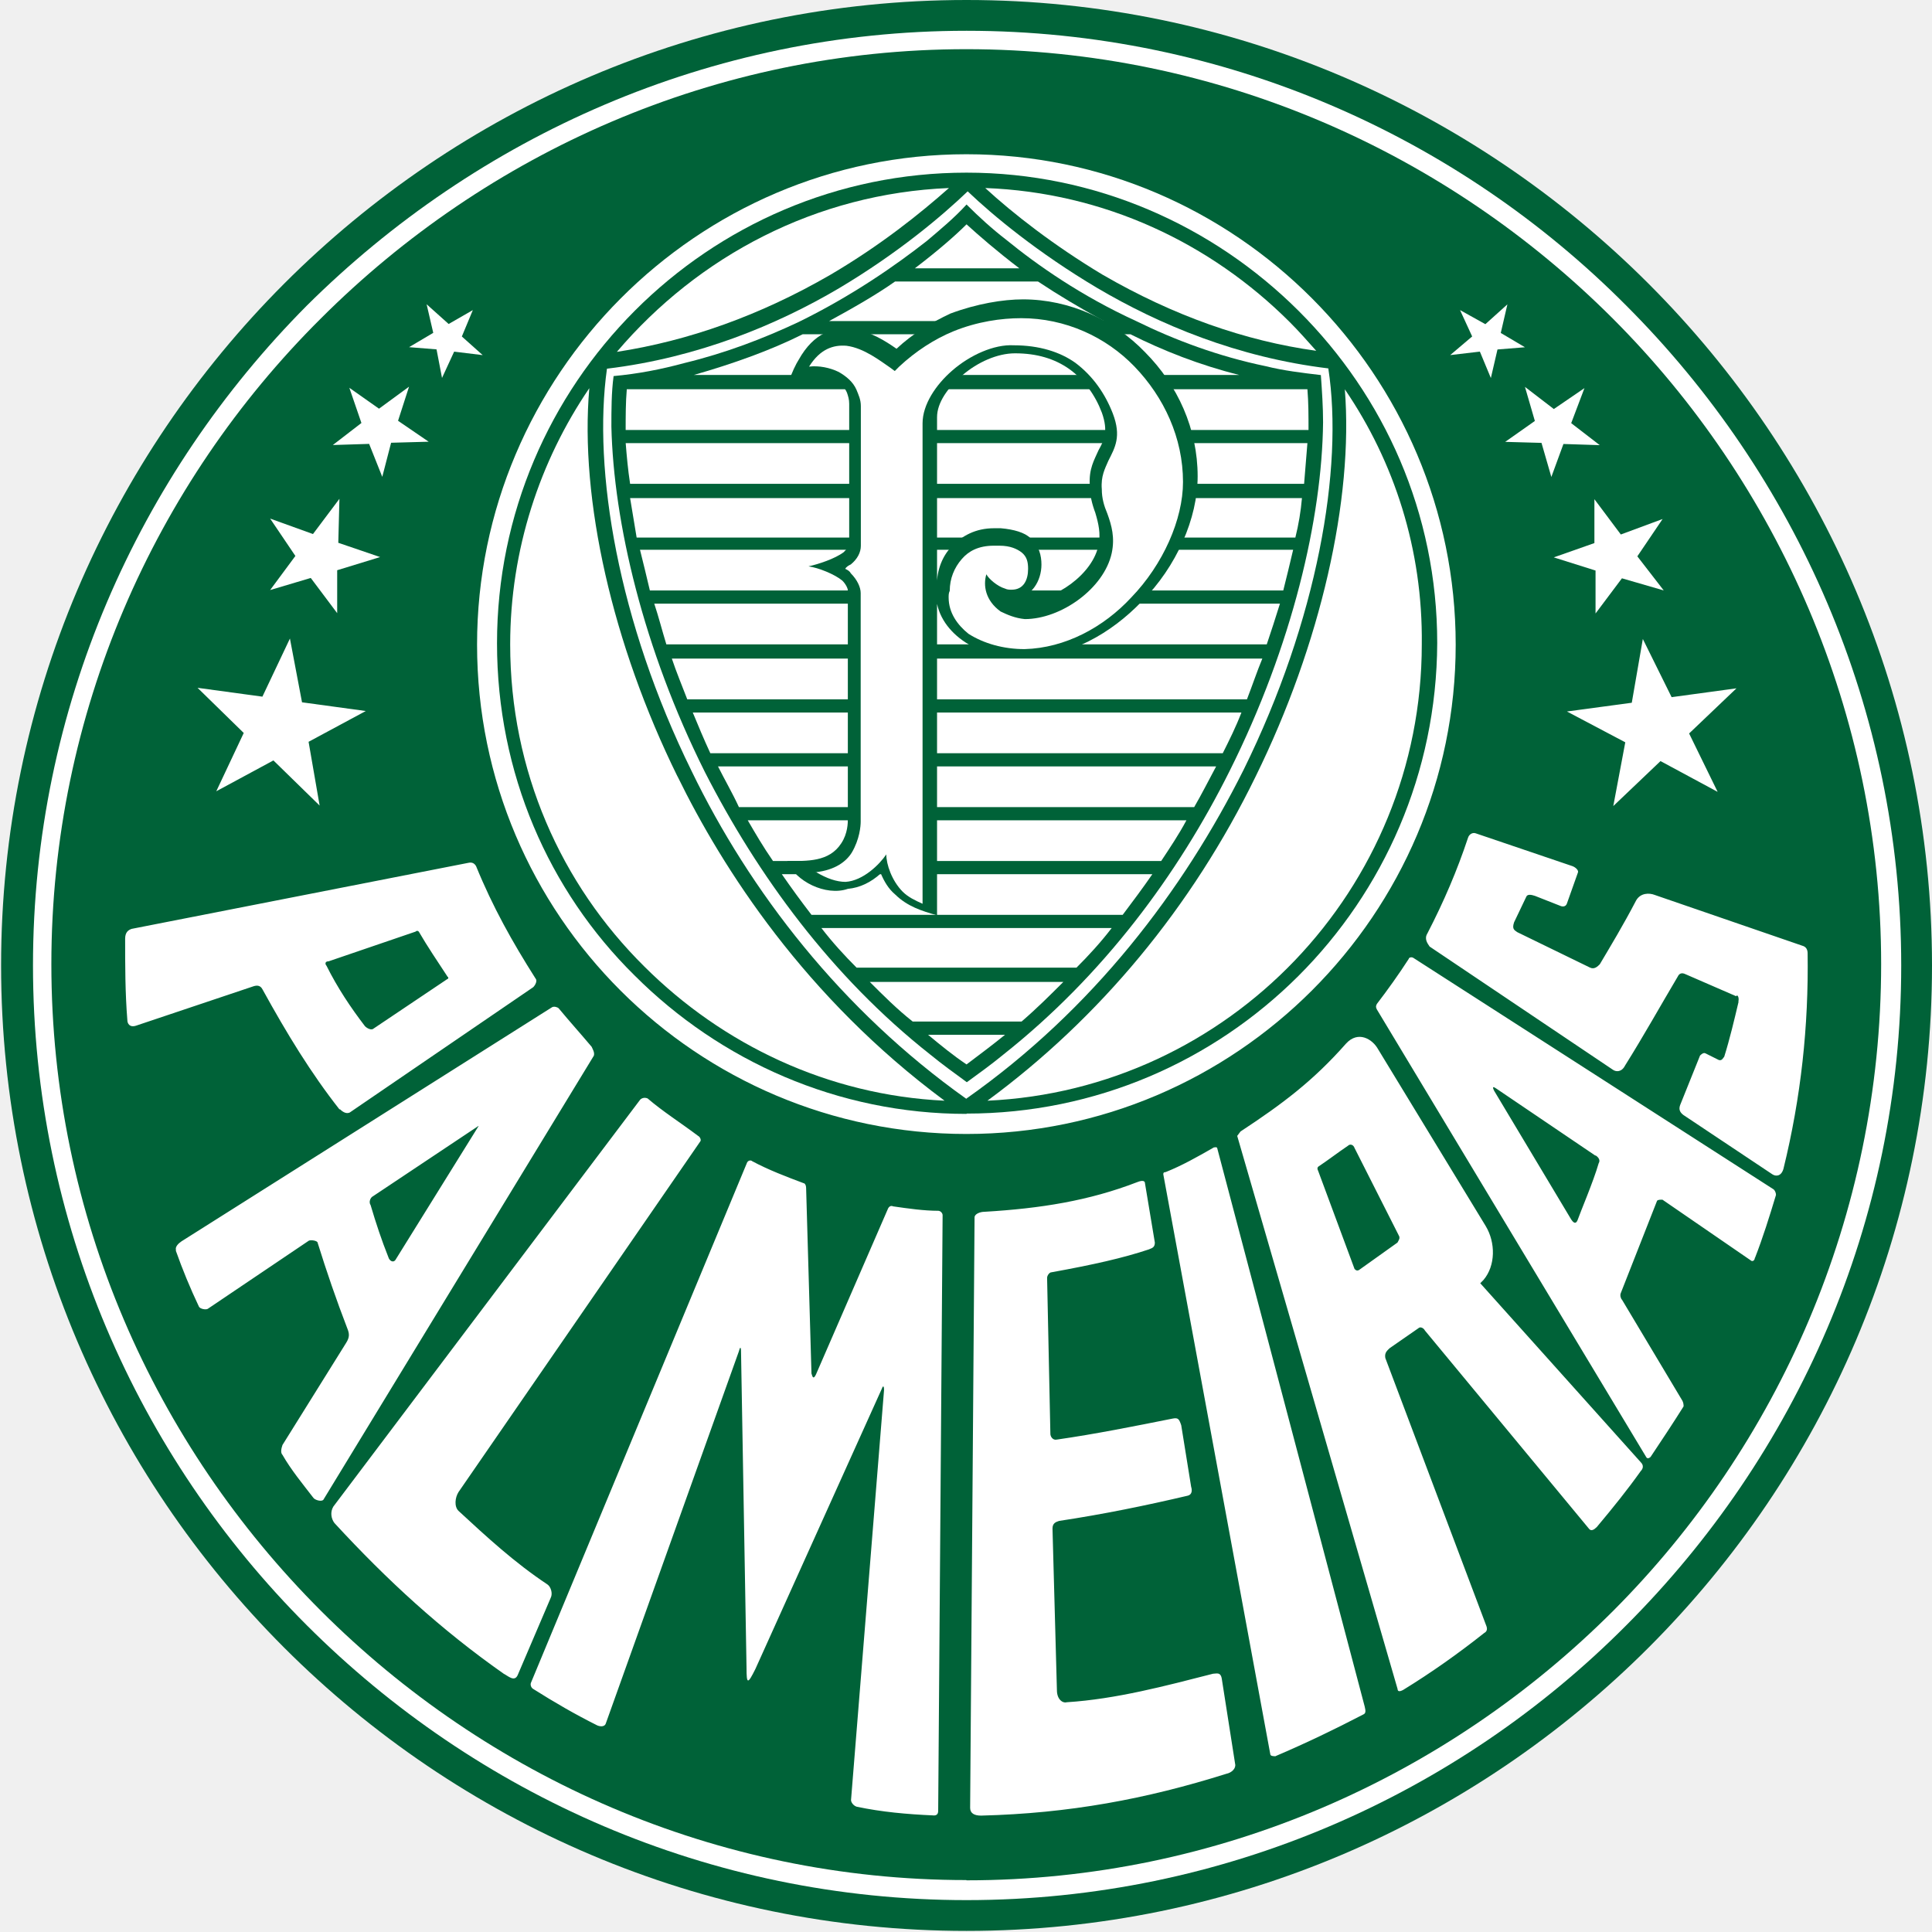
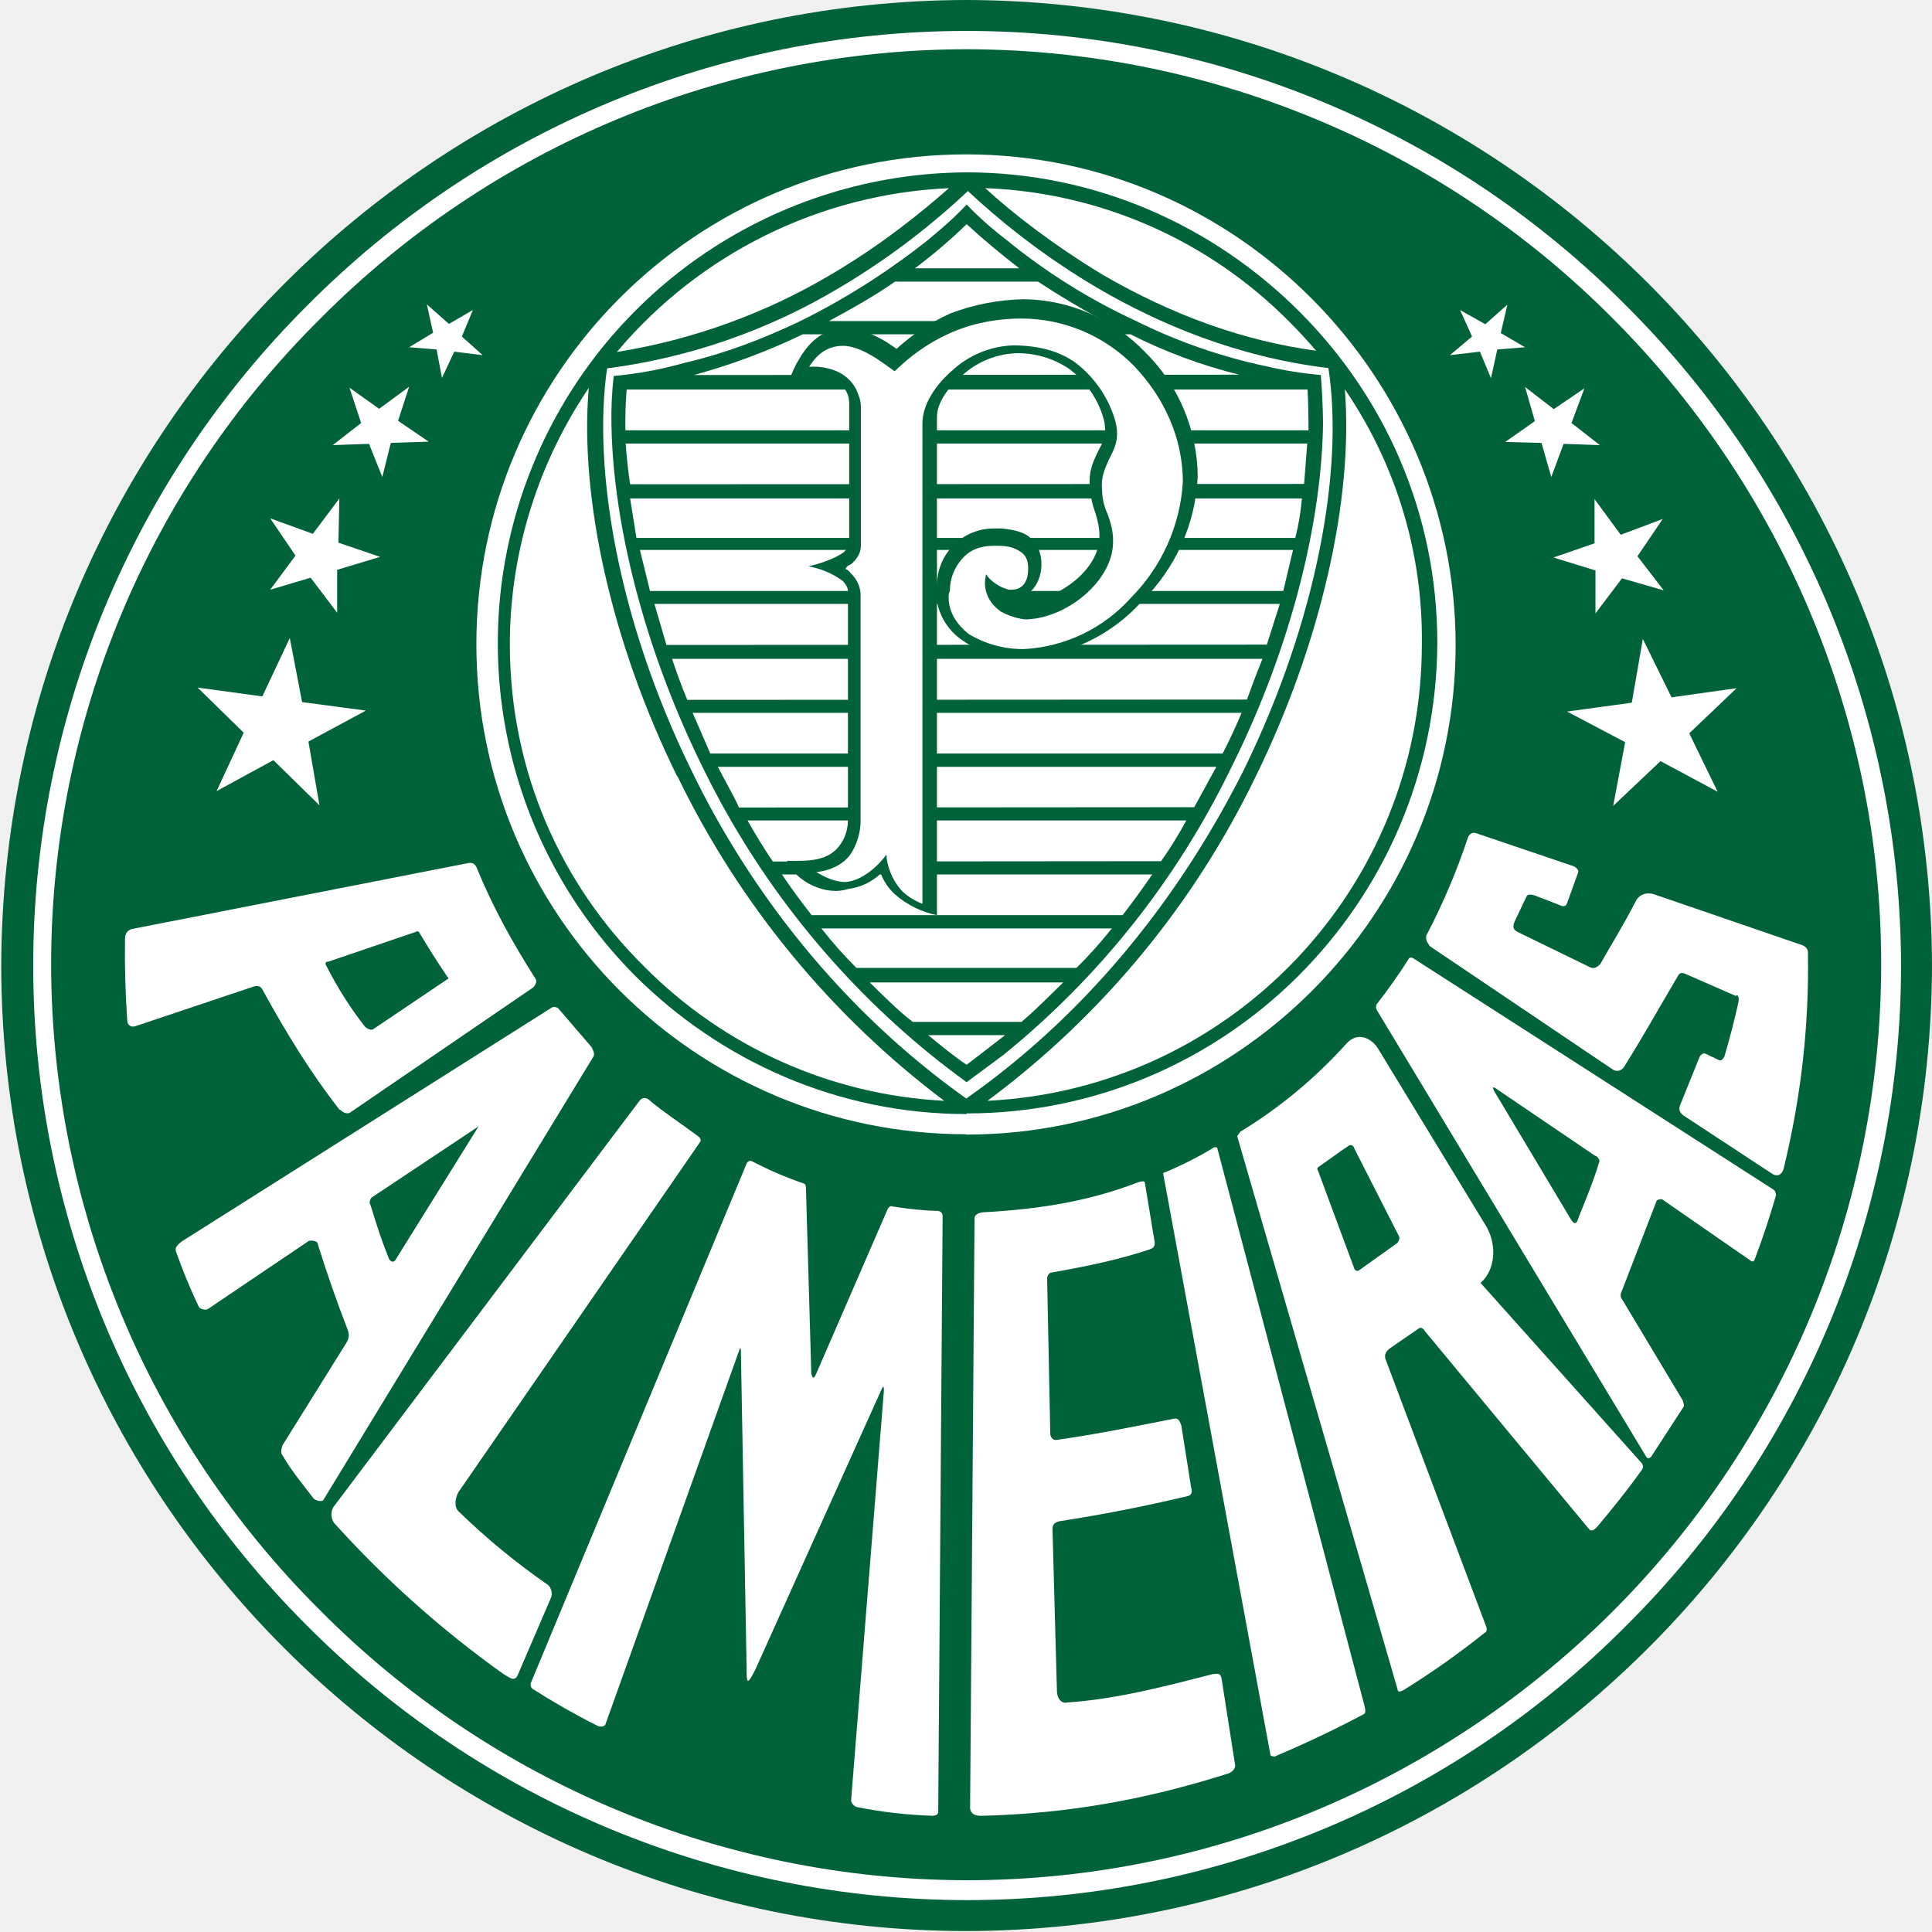
<svg xmlns="http://www.w3.org/2000/svg" viewBox="-417.5 708.1 612 612">
-   <path fill="#006238" d="M-417.5 1320.1zm306.17-.35c168.6 0 305.83-137.6 305.83-305.82 0-168.24-137.6-305.83-305.83-305.83-168.58 0-305.82 137.6-305.82 305.83 0 168.58 137.24 305.82 305.82 305.82z" />
-   <path fill="#FFF" d="M-111.33 1310c-81.5 0-155.35-33.44-209-87.08s-86.72-127.83-86.72-209c0-81.5 33.44-155.34 86.73-209 54-53.63 127.84-87.07 209-87.07 81.5 0 155.7 33.44 209 87.08 53.63 53.65 87.07 127.84 87.07 209 0 81.5-33.44 155.35-87.08 209-53.3 53.63-127.5 87.07-209 87.07z" />
-   <path fill="#006238" d="M-111.33 1303.73c79.77 0 152.22-32.74 204.82-85.34 52.2-52.3 84.9-125.1 84.9-204.9 0-79.4-32.76-152.2-85-204.48-52.6-52.6-125.05-85.33-204.8-85.33-79.4 0-151.88 32.74-204.48 85.33-52.6 52.27-85.34 125.07-85.34 204.5 0 79.76 32.74 152.2 85.34 204.8 52.6 52.6 125.07 85.34 204.48 85.34z" />
-   <path fill="#FFF" d="M-267.72 806.33l-3.48 8.36 6.6 5.9-9.04-1.1-3.84 8.33-1.74-9.05-8.7-.7 7.66-4.53-2.1-9.06 6.98 6.25m-12.55 19.86l-3.48 10.8 9.7 6.63-11.9.33-2.8 10.8-4.16-10.44-11.5.36 9.06-6.98-3.83-11.15 9.4 6.62m-12.54 28.55l-.36 13.93 13.25 4.52-13.6 4.17v13.6l-8.37-11.15-12.87 3.83 8-10.8-8-11.84 13.57 4.9m-7.3 33.1l3.83 20.2 20.2 2.76-18.12 9.75 3.5 20.2-14.64-14.3-18.1 9.77 8.7-18.47-14.63-14.3 20.54 2.8M45 806.33l3.84 8.35-6.96 5.9 9.4-1.1 3.48 8.37 2.1-9.05 8.7-.7-7.66-4.53 2.1-9.06-6.98 6.28m12.54 19.86l3.14 10.8-9.4 6.62 11.5.32 3.12 10.8 3.83-10.45 11.5.37-9.04-6.97 4.2-11.1-9.7 6.63m12.85 28.56v13.9l-12.87 4.53 13.23 4.17v13.6l8.36-11.14 13.24 3.84-8.36-10.8 8-11.82-13.23 4.9m6.97 33.1l-3.5 20.2-20.54 2.77 18.48 9.76-3.8 20.2 14.96-14.25 18.1 9.75-9.04-18.5 15-14.3-20.54 2.8m-324.3 127.15c-.7-.35-1.73-.35-2.43.35l-97.2 128.9c-1.05 1.73-.7 3.82.34 5.2 16.7 18.13 33.76 33.8 53.6 47.73 1.4.7 3.5 2.8 4.5.35l10.43-24.4c.7-1.4 0-3.5-1.03-4.2-10.48-6.96-19.18-15-28.2-23.33-1.4-1.4-1.08-4.2 0-5.93l76.6-111.1c.34-.36 0-1.4-.7-1.75-5.58-4.2-11.15-7.7-16-11.87zm90.57 227.1c1.4 0 1.4-1.04 1.4-1.73l1.4-188.42c0-.7-.7-1.4-1.4-1.4-4.52 0-9.4-.7-14.27-1.4-.7-.34-1.4 0-1.77 1.05l-22.7 52.25c-.7 1.4-1.02 1.05-1.4-.35l-1.7-58.86c0-.7-.36-1.4-.7-1.4-5.58-2.1-11.15-4.2-16.38-7-.34-.37-1.4-.37-1.73.7l-68.3 164.4c-.37.7 0 1.74.7 2.1 6.6 4.17 13.2 8 20.2 11.5.7.34 2.42.7 2.8-.7l42.1-117.73c.35-1.4.7-1.8.7.3l1.74 99.96c0 5.22.37 5.22 2.8.34l40.06-88.8c.34-1 .7-1 .7.4l-10.46 129.9c0 .7.7 1.73 1.75 2.1 8 1.7 16 2.4 24.36 2.77zm68.3-179.37c-8.37 2.8-17.78 4.9-31 7.3-.7 0-1.4 1.07-1.4 1.77l1.04 49.46c0 .7.7 2.1 2.1 1.76 12.17-1.75 24.36-4.2 36.55-6.63 1.76-.35 2.1 0 2.8 2.1l3.14 19.5c.34 1.04.34 2.44-1.05 2.8-13.25 3.12-26.83 5.9-40.77 8-1.06.35-2.1.7-2.1 2.44l1.4 51.2c0 2.8 1.73 4.17 3.12 3.8 15.68-1 31.35-5.2 46.33-9.03 1.07 0 2.47-.7 2.8 1.75l4.2 26.8c.35 1.4-1.05 2.8-2.8 3.15-25.42 8-49.8 12.54-77.67 13.24-2.1 0-3.47-.7-3.47-2.45l1.4-187.05c0-1.07 1.73-1.77 3.12-1.77 17.76-1.05 33.1-3.48 48.42-9.4 1.75-.7 2.44-.35 2.44.34l3.13 18.8c0 1.4-.7 1.72-1.74 2.1zm40.04 160.6c-.7 0-1.75 0-1.75-.7L-49 1080.1c0-.32 0-.7.7-.7 5.2-2.06 10.1-4.85 14.97-7.63.36-.35 1.4-.35 1.4 0L14.8 1248.7c.34 1.4.34 2.1-.35 2.44-9.4 4.88-18.1 9.06-27.87 13.24zm146.6-239c-1.4 5.9-2.8 11.83-4.54 17.4-.35.36-.7 1.4-1.74 1.05l-4.2-2.1c-.68-.34-1.38.36-1.73.7l-6.3 15.68c-.37 1.05-.37 2.1 1.02 3.14l28.2 18.8c1.06.7 2.8.7 3.5-1.73 5.57-22.64 8-45.28 7.66-68.27 0-1.05-.37-2.1-1.76-2.44L106.7 991.6c-1.75-.7-4.54-.7-5.93 1.75-4.18 8-8 14.28-11.5 20.2-.7.7-1.74 1.74-3.13 1.04l-23-11.2c-1.02-.7-1.72-1.05-1.02-3.14l3.82-8c.35-1.05 1.74-.7 2.8-.36l8 3.15c.7.33 1.74.33 2.1-.7l3.47-9.77c.4-.7-.7-1.74-1.7-2.1l-30.65-10.4c-1.04-.36-2.1.34-2.43 1.4-3.47 10.43-7.65 20.2-12.87 30.3-1.07 1.73 0 3.12.7 4.17L93.47 1047c1.03.7 2.77.7 3.82-1.4 5.9-9.4 11.12-18.8 16.7-28.2.34-.7 1.03-1.4 2.43-.7l16.04 6.97c.35-.7 1.04.34.7 1.73zm-494.98 78.7c-.35-1.03.7-2.1 1.74-2.8l117.4-74.17c.68-.35 1.73 0 2.08.35 3.48 4.2 6.96 8.05 10.45 12.2.3.7 1 1.77.7 2.8l-85.7 140.7c-.7.7-2.8 0-3.2-.7-3.47-4.5-6.95-8.7-9.74-13.54-.7-.7-.35-2.1 0-3.13l20.2-32.4c1.05-1.7 1.05-2.8.35-4.5-3.47-9-6.6-18.1-9.4-27.12 0-.7-2.1-1.03-2.8-.7l-32.03 21.6c-.7.36-2.43 0-2.78-.7-2.8-5.9-5.24-11.83-7.33-17.75zm95.8-39.35l-33.45 22.3c-.7.34-1.4 1.73-.7 2.78 1.75 5.92 3.5 11.15 5.58 16.37.37 1.4 1.76 2.1 2.46.7l26.18-42.15c.35 0 .35 0 0 0zM88.2 1191.92c-.7.7-1.73 1.4-2.43.35l-51.9-62.7c-.34-.7-1.4-1.4-2.1-.7l-9.04 6.27c-.7.7-1.74 1.4-1.4 3.14l32.05 85c.35 1.03 0 1.73-.7 2.08-8.36 6.62-16.72 12.54-25.77 18.1-.7.36-1.7.7-1.7-.34l-50.8-175.2 1.05-1.4c13.24-8.7 23-16.02 33.44-27.86 3.83-4.18 8.35-1.4 10.1 1.74l34.13 56.08c3.15 5.22 3.15 12.54-.7 17.07l-1.03 1.04 50.84 56.7c1.05 1.02.7 2.1 0 2.8-4.2 5.9-8.7 11.5-13.93 17.74zm-62.7-92.65l-13.92-27.52c-.35-1.05-1.4-1.4-2.1-.7-3.12 2.1-6.26 4.53-9.4 6.62-.34.35-.34.7 0 1.4l11.5 31c.35.34.7.7 1.4.34l12.2-8.7c.33-.7 1.03-1.4.33-2.4zm112.87 7.3c0 .7-.7 1.4-1.4.7l-27.86-19.15c-.7 0-1.4 0-1.7.35l-11.5 29.26c-.3.7 0 1.74.4 2.1l19.15 32.03c.35.7.35 1.4.35 1.74-3.5 5.58-6.98 10.8-10.46 16.02-.37.35-1.07.7-1.4 0l-85.3-141.76c-.36-.7-.36-1.05 0-1.74 3.47-4.53 6.95-9.4 10.1-14.28 0-.35.7-.7 1.4-.35l114.23 73.4c.35.34.7 1.04.7 1.73-2.1 6.97-4.18 13.6-6.62 19.86zm-50.5-32.4l-31.36-21.23c-1-.7-1.4-.7-.7.7l24.4 40.75c.4.6 1.4 2 2.1 0 .7-2.1 4.9-11.9 6.6-17.8.7-1.1-.3-2.1-1-2.5zm-397.8-14.6c-9.05-11.5-16.7-24.05-24.37-37.98-.7-1.4-1.74-1.4-2.8-1.1l-37.26 12.5c-2.1.7-2.8-.7-2.8-1.75-.7-8.7-.7-17.4-.7-25.77 0-2.1 1.04-2.8 2.1-3.14l106.57-20.9c1.4-.35 2.1.35 2.5 1.05 5.26 12.9 11.5 24.03 18.8 35.53.7.7 0 2.1-.7 2.8l-58.12 39.7c-.7.32-1.74.32-3.13-1.07zm34.15-42.16c-3.14-4.8-6.27-9.4-9.06-14.2-.33-.33-.7-.33-1.02 0l-27.52 9.4c-1.4 0-1.05 1.07-.7 1.4 3.48 6.98 7.66 13.25 12.2 19.17.7.7 2.08 1.4 2.78.7l23.34-15.67c.35 0 .35-.7 0-.7zm164.4 49.9c85.34 0 155-69.66 155-155s-69.66-155.35-155-155.35c-85.33 0-155 70-155 155.35 0 85.67 69.66 155 155 155z" />
-   <path fill="#006238" d="M-111.33 1060.95c-40.75 0-78.02-16.72-105.2-43.9-27.16-26.8-43.53-64.08-43.53-105.18 0-82.2 66.88-149.08 148.73-149.08 40.76 0 78.03 16.7 105.2 43.8s43.9 64.1 43.9 105.2c-.36 82.53-67.24 149.06-149.1 149.06z" />
-   <path fill="#FFF" d="M-154.52 795.18c16.02-9.4 28.56-19.5 37.62-27.52-42.15 1.74-79.42 21.6-105.2 51.9 22.65-3.48 45.3-11.5 67.58-24.38zm86.4 0c22.3 12.9 44.92 20.9 67.56 24.04-2.8-3.14-5.57-6.28-8.36-9.06-25.08-25.08-58.87-41.1-96.48-42.5 8.7 8 21.6 18.12 37.27 27.52zM-202.92 954c-20.57-41.78-31-87.76-27.9-122.94-15.67 23-25.07 51.2-25.07 81.16 0 40.05 16.1 75.93 42.5 102.05 24.8 24.73 58.2 40.76 95.1 42.5-44.2-32.74-70.3-73.5-84.6-102.75zM8.5 831.4C11.28 866.25.83 912.23-19.72 954c-20.2 41.46-49.46 76.64-85 102.77 76.3-3.48 137.6-66.88 137.6-144.55.35-29.96-8.7-57.83-24.38-80.8z" />
-   <path fill="#FFF" d="M-111.33 1056.07c40.06-28.2 68.62-65.83 87.78-104.15C-.2 904.55 8.15 856.48 3.27 824.8c-28.9-3.5-53.64-13.95-73.14-25.44-18.8-11.15-33.1-23-41.1-30.65-8.02 7.7-21.95 19.5-40.76 30.7-19.5 11.5-44.6 22-73.5 25.48-4.52 32.04 3.5 80.1 26.82 127.48 18.4 37.98 47.3 75.6 87 103.8z" />
-   <path fill="#006238" d="M-111.33 1050.85c-3.83-2.8-7.66-5.57-11.5-8.7-31.34-24.74-54.68-56.8-71.4-89.53-19.5-39-28.9-79.07-29.6-109.37 0-5.23 0-10.8.7-16.02 7.66-.7 14.97-2.1 22.63-4.18 12.9-3.14 24.73-7.67 35.88-12.9 17.07-8.35 31-18.1 40.76-25.77 4.52-3.83 8.7-7.3 12.53-11.5 3.84 3.84 8.02 7.67 12.54 11.15 9.8 8 23.7 17.77 41.2 25.78 12.2 6 26.1 11.2 41.1 14.3 5.58 1.4 11.5 2.1 17.4 2.8.37 5.2.7 10.1.7 15-.33 30.3-9.73 70.7-29.6 110.4-16.36 32.8-40.04 64.8-71.74 89.9-3.83 3.15-7.66 5.9-11.5 8.7z" />
-   <path fill="#FFF" d="M-94.6 793.1c-7.32-5.58-12.9-10.46-16.73-13.94-3.48 3.48-9.05 8.36-16.37 13.93h33.1zm26.8 16.7c-7.65-4.17-14.62-8.35-20.9-12.53h-45.27c-5.92 4.18-13.23 8.36-20.9 12.54h87.08zm42.86 17.08c-12.54-3.14-24.04-7.66-34.48-12.9h-103.8c-10.45 5.23-22.3 9.4-34.5 12.9h172.78zM-3 844.3c0-4.53 0-8.7-.35-12.9h-215.6c-.36 4.2-.36 8.36-.36 12.9H-3zm-1.4 17.06c.36-4.18.7-8.36 1.05-12.9H-219.3c.34 4.2.7 8.37 1.4 12.9H-4.4zm-2.78 17.07c1.05-4.18 1.74-8.36 2.1-12.54H-217.9l2.07 12.5H-7.18zM-11 895.15c1.04-4.18 2.08-8.36 3.13-12.9h-206.9c1.04 4.2 2.08 8.37 3.13 12.9H-11zm-5.23 17.07c1.4-4.18 2.78-8.36 4.18-12.9h-198.2c1.4 4.2 2.44 8.37 3.83 12.9h190.2zm-6.27 17.4c1.74-4.5 3.13-8.7 4.87-12.9h-187.05c1.4 4.2 3.14 8.38 4.88 12.9h177.3zm-7.67 17.08c2.1-4.18 4.18-8.36 5.92-12.9h-173.8c1.73 4.2 3.47 8.37 5.56 12.9h162.4zm-9.05 17.07c2.43-4.18 4.52-8.36 6.96-12.9h-157.8c2.1 4.2 4.54 8.37 6.63 12.9h144.2zm-10.45 17.07c2.78-4.2 5.57-8.36 8-12.9h-138.97c2.44 4.2 4.87 8.37 8 12.9h122.97zm-12.2 17.06c3.14-4.18 6.28-8.36 9.4-12.88h-117.37c3.13 4.52 5.92 8.35 9.4 12.88h98.58zm-14.63 16.72c3.84-3.83 7.67-8 11.15-12.54h-91.95c3.48 4.53 7.3 8.7 11.14 12.54h69.67zm-17.4 17.08c4.87-4.2 9.05-8.37 13.23-12.55h-61.3c4.17 4.18 8.7 8.7 13.58 12.54h34.5zm-17.43 13.58c4.18-3.14 8.36-6.28 12.2-9.4h-24.4c4.2 3.47 8.02 6.6 12.2 9.4z" />
-   <path fill="#006238" d="M-168.1 980.84c6.27 0 13.23.34 17.07-5.58 2.1-3.13 2.1-6.6 2.1-7.66v-72.45c0-.7-.7-2.1-1.76-3.14-2.4-2-7.6-4.1-10.7-4.5 3.14-.7 8.37-2.4 11.15-4.5 1.05-1 1.74-2.1 1.74-2.8V836c0-1.4-.34-2.44-.7-3.5-.7-1.73-2.08-2.77-3.48-3.82-4.2-2.1-10.8-1.4-14.62-.35.35-1.74 2.1-5.22 2.8-6.27 4.87-8.7 11.14-10.44 17.06-9.74 5.57.7 10.45 3.82 13.93 6.26 5.2-4.88 11.13-8.36 17.05-11.15 8.35-3.12 16.7-4.5 23-4.5 14.96 0 28.9 6.6 38.64 16.7 10.42 10.47 16.7 24.4 16.7 39.37 0 13.23-6.63 28.56-17.77 39.7-9.75 10.1-22.63 17.42-36.9 17.77-7.33 0-14.64-1.73-19.87-5.56-4.88-3.5-8.37-8.7-8.37-14.93 0-.7 0-1.76.3-2.46 0-4.87 1.76-9.4 4.9-12.53 3.13-3.12 7.3-5.56 13.23-5.56h2.1c4.2.35 7.68 1.4 9.4 3.13 2.8 2.45 3.5 5.6 3.5 8.37 0 5.2-3.13 10.42-8.7 10.8 1.04.32 2.08.7 3.8.7 9.07 0 21.26-8.4 23-17.8.7-3.48 0-6.6-1.04-10.1-1.05-2.8-1.74-5.57-1.74-8.7-.35-5.23 1.4-8 2.78-11.15 1.75-3.12 3.14-5.9 1.05-11.83-2.1-5.57-5.57-10.45-10.45-13.93-4.53-3.16-10.1-4.9-17.07-4.9-5.6 0-11.86 2.8-16.7 6.96-4.57 3.85-8 8.7-8 13.26v157.8c-4.9-1.4-9.4-2.8-13.3-6.63-2.1-1.75-3.5-4.2-4.52-6.63-3.1 2.8-6.6 4.53-10.43 4.88-6.97 2.43-16.72-2.44-19.16-8.7z" />
-   <path fill="#FFF" d="M-159.05 984.32c3.5 2.1 6.62 3.13 9.4 3.13 5.58-.35 10.8-5.57 12.9-8.7 0 3.13 1.74 8.35 5.22 11.84 1.74 1.7 3.83 2.7 6.27 3.8V842.2c0-5.92 4.18-12.2 9.4-16.72 5.58-4.87 13.24-8.36 19.5-8 8.02 0 14.64 2.08 19.52 5.56 5.57 4.2 9.4 9.76 11.84 16.03 2.8 7.3.7 10.8-1.4 14.98-1.04 2.43-2.43 4.87-2.08 9.05 0 2.8.7 5.23 1.74 7.67 1.4 3.83 2.44 7.66 1.4 12.54-2.44 11.2-16.03 20.9-27.52 20.9-3.14-.3-5.58-1.4-7.67-2.4-4.87-3.5-5.57-8.3-4.52-11.8.7 1.4 3.48 3.84 5.92 4.54.7.35 1.4.35 2.1.35 3.82 0 5.2-3.14 5.2-6.6 0-2.1-.34-3.85-2.08-5.24-1.4-1.04-3.5-2.1-7-2.1h-1.8c-4.88 0-8 1.76-10.1 4.2-2.44 2.78-3.84 6.27-3.84 10.1-.35.7-.35 1.4-.35 2.1 0 4.87 2.8 8.7 6.27 11.5 4.9 3.12 11.15 4.86 17.77 4.86 12.9-.33 25.1-6.95 33.8-16.35 10.1-10.46 16.4-24.74 16.4-36.6 0-13.92-5.97-26.8-15.37-36.56-9.05-9.4-21.93-15.32-35.87-15.32-6.27 0-13.93 1.06-21.6 4.2-5.9 2.43-11.84 6.27-17.06 11.14l-1.4 1.4-1.4-1.04c-3.1-2.1-8.35-6.26-13.9-6.96-4.2-.35-8.37 1.04-11.85 6.6 3.13-.37 6.6.33 9.4 1.7 2.44 1.4 4.53 3.16 5.6 5.6.7 1.75 1.4 3.14 1.4 5.23v44.23c0 2.1-1.08 4.18-3.17 5.9-.7.35-1.4.7-1.77 1.4.7.34 1.4.7 1.74 1.4 2.1 2.1 3.15 4.5 3.15 6.26v72.45c0 1.4-.34 5.56-2.8 9.74-1.72 2.8-5.2 5.56-11.5 6.26z" />
+   <path fill="#006238" d="M-111.3 1319.8a306.5 306.5 0 0 0 305.8-305.9 306.7 306.7 0 0 0-305.8-305.8 306.5 306.5 0 0 0-305.8 305.8 306 306 0 0 0 305.8 305.9" />
+   <path fill="#fff" d="M-111.3 1310a295 295 0 0 1-209-87 295.3 295.3 0 0 1 0-418 294.3 294.3 0 0 1 418 0 296 296 0 0 1 87 209 295 295 0 0 1-87 209 294 294 0 0 1-209 87" />
+   <path fill="#006238" d="M-111.3 1303.7c79.7 0 152.2-32.7 204.8-85.3a290 290 0 0 0 84.9-205c0-79.3-32.8-152.1-85-204.4a289 289 0 0 0-204.8-85.3A289 289 0 0 0-316 809a288 288 0 0 0-85.3 204.5 289 289 0 0 0 85.3 204.8 289 289 0 0 0 204.5 85.4z" />
+   <path fill="#fff" d="m-267.7 806.3-3.5 8.4 6.6 5.9-9-1.1-3.9 8.3-1.7-9-8.7-.7 7.6-4.6-2-9 7 6.2m-12.6 19.9-3.5 10.8 9.7 6.6-12 .4-2.7 10.8-4.2-10.5-11.5.4 9-7-3.7-11.2 9.4 6.7M-310 866l-.3 14 13.2 4.5-13.6 4.1v13.6l-8.4-11.1-12.8 3.8 8-10.8-8-11.8 13.5 4.9m-7.3 33 3.9 20.3 20.2 2.7-18.2 9.8 3.5 20.2-14.6-14.3-18 9.8 8.6-18.5-14.6-14.3 20.5 2.8M45 806.3l3.8 8.4-7 5.9 9.5-1.1 3.5 8.4 2-9.1 8.8-.7-7.7-4.5 2.1-9-7 6.2m12.6 19.9 3.1 10.8-9.4 6.6 11.5.3 3.1 10.8 3.9-10.5 11.5.4-9-7 4.1-11-9.7 6.6m12.9 28.5v14l-13 4.5 13.3 4.1v13.6l8.4-11.1 13.2 3.8-8.3-10.8 8-11.8-13.3 5m7 33-3.5 20.2-20.5 2.8 18.4 9.7-3.8 20.2 15-14.2 18.1 9.7-9-18.5 15-14.3L112 929m-324.3 127.2q-1.2-.7-2.4.3l-97.2 129c-1 1.7-.7 3.8.3 5.1a330 330 0 0 0 53.6 47.8c1.4.7 3.5 2.8 4.5.3l10.5-24.4c.7-1.4 0-3.5-1-4.2a222 222 0 0 1-28.3-23.3c-1.4-1.4-1-4.2 0-6l76.6-111c.4-.4 0-1.4-.7-1.8-5.6-4.2-11.1-7.7-16-11.9zm90.6 227c1.4 0 1.4-1 1.4-1.6l1.4-188.5q-.2-1.2-1.4-1.4-6.8-.2-14.3-1.4-1.1-.5-1.8 1l-22.7 52.3c-.7 1.4-1 1-1.4-.3l-1.7-58.9q0-1.2-.7-1.4-8.4-2.9-16.3-7c-.4-.3-1.4-.3-1.8.7l-68.3 164.4c-.3.7 0 1.8.7 2.1a231 231 0 0 0 20.2 11.5c.7.4 2.5.7 2.8-.7l42.1-117.7c.4-1.4.7-1.8.7.3l1.8 100c0 5.2.3 5.2 2.8.3l40-88.8q.7-1.6.7.4l-10.4 129.9c0 .7.7 1.7 1.7 2.1q11.9 2.4 24.4 2.8zm68.3-179.3c-8.4 2.8-17.8 5-31 7.3-.7 0-1.4 1-1.4 1.8l1 49.4c0 .7.7 2.1 2.1 1.8 12.2-1.7 24.4-4.2 36.6-6.6 1.7-.4 2 0 2.8 2l3.1 19.6c.4 1 .4 2.4-1 2.8a508 508 0 0 1-40.8 8c-1 .3-2.1.7-2.1 2.4l1.4 51.2c0 2.8 1.7 4.2 3.1 3.8 15.7-1 31.4-5.2 46.3-9 1.1 0 2.5-.7 2.8 1.7l4.2 26.8c.4 1.4-1 2.8-2.8 3.2-25.4 8-49.8 12.5-77.6 13.2q-3.3 0-3.5-2.4l1.4-187c0-1.1 1.7-1.8 3.1-1.8 17.8-1 33.1-3.5 48.5-9.4q2.5-.9 2.4.3l3.1 18.8c0 1.4-.7 1.7-1.7 2.1m40 160.6c-.7 0-1.7 0-1.7-.7L-49 1080.1q-.2-.6.7-.7a119 119 0 0 0 15-7.6c.3-.4 1.4-.4 1.4 0l46.7 176.9q.5 2-.3 2.4a342 342 0 0 1-28 13.3zm146.6-239q-2 9-4.5 17.4c-.4.4-.7 1.4-1.7 1l-4.2-2c-.7-.4-1.4.3-1.8.7l-6.3 15.6c-.4 1.1-.4 2.1 1 3.2L144 1080c1.1.7 2.8.7 3.5-1.7q8.3-34 7.7-68.3.1-1.7-1.8-2.5l-46.6-16c-1.7-.7-4.5-.7-6 1.8-4.1 8-8 14.2-11.4 20.2-.7.7-1.8 1.7-3.2 1l-23-11.2c-1-.7-1.7-1-1-3.1l3.8-8c.4-1.1 1.8-.7 2.8-.4l8 3.1c.7.4 1.8.4 2.1-.7l3.5-9.7c.4-.7-.7-1.8-1.7-2.1L50 972c-1-.4-2.1.3-2.5 1.4a208 208 0 0 1-12.8 30.3c-1.1 1.7 0 3 .7 4.1l58 39.1c1.1.7 2.8.7 3.9-1.4 5.9-9.4 11.1-18.8 16.7-28.2.3-.7 1-1.4 2.4-.7l16 7c.4-.7 1.1.3.8 1.7zm-495 78.7c-.3-1 .8-2 1.8-2.8l117.4-74.2c.7-.3 1.7 0 2 .4l10.5 12.2c.3.7 1 1.8.7 2.8l-85.7 140.7c-.7.7-2.8 0-3.2-.7-3.4-4.5-7-8.7-9.7-13.5-.7-.7-.4-2.1 0-3.2l20.2-32.4c1-1.7 1-2.8.3-4.5q-5.2-13.5-9.4-27c0-.8-2-1.1-2.8-.8l-32 21.6c-.7.4-2.4 0-2.8-.7q-4.2-8.8-7.3-17.7zm95.9-39.3-33.5 22.3c-.7.3-1.4 1.7-.7 2.7 1.8 6 3.5 11.2 5.6 16.4.4 1.4 1.7 2.1 2.4.7zq.6 0 0 0M88.2 1192c-.7.7-1.7 1.4-2.4.4l-52-62.7c-.3-.7-1.3-1.4-2-.7l-9 6.2c-.8.7-1.8 1.4-1.5 3.2l32 85q.5 1.5-.6 2a262 262 0 0 1-25.8 18.2c-.7.3-1.7.7-1.7-.4L-25.6 1068l1-1.4A151 151 0 0 0 9 1038.7c3.8-4.2 8.3-1.4 10.1 1.7l34.1 56c3.2 5.3 3.2 12.6-.7 17.1l-1 1 50.8 56.8c1 1 .7 2 0 2.8-4.2 5.9-8.7 11.5-13.9 17.7zm-62.7-92.6-14-27.5c-.3-1.1-1.3-1.4-2-.7-3.1 2-6.3 4.5-9.4 6.6q-.6.4 0 1.4l11.5 31c.3.3.7.7 1.4.3l12.2-8.7c.3-.7 1-1.4.3-2.4m112.9 7.3c0 .7-.7 1.4-1.4.7l-28-19.4q-1.1-.1-1.7.4L96 1117.7c-.3.7 0 1.8.4 2.1l19.2 32q.4 1.3.3 1.8l-10.4 16c-.4.4-1.1.7-1.5 0L18.6 1028c-.3-.7-.3-1 0-1.8q5.4-6.9 10.1-14.3c0-.3.7-.7 1.4-.3l114.3 73.4q.6.5.7 1.7a267 267 0 0 1-6.6 19.9zm-50.5-32.4L56.5 1053q-1.6-1.2-.7.7l24.4 40.8c.4.6 1.4 2 2.1 0 .7-2.1 5-12 6.6-17.8.7-1.1-.3-2.1-1-2.5zm-397.8-14.6c-9-11.5-16.7-24-24.4-38-.7-1.4-1.7-1.4-2.8-1.1l-37.3 12.5c-2 .7-2.8-.7-2.8-1.8q-.9-13.2-.7-25.7c0-2.1 1-2.8 2.1-3.2l106.6-20.9c1.4-.3 2.1.4 2.5 1 5.3 13 11.5 24.1 18.8 35.6.7.7 0 2.1-.7 2.8l-58.1 39.7c-.7.3-1.7.3-3.1-1zm34.1-42.2q-4.8-7.1-9-14.2-.6-.4-1 0l-27.6 9.4c-1.4 0-1 1-.7 1.4q5.3 10.4 12.2 19.2c.7.7 2.1 1.4 2.8.7l23.3-15.7c.4 0 .4-.7 0-.7zm164.4 50c85.4 0 155-69.8 155-155S-26 757-111.4 757a155.1 155.1 0 0 0 0 310.4" />
+   <path fill="#006238" d="M-111.3 1061c-40.8 0-78-16.8-105.2-44a149.2 149.2 0 0 1 105.2-254.3c40.7 0 78 16.8 105.2 43.9s43.9 64 43.9 105.2c-.4 82.5-67.3 149-149.1 149z" />
+   <path fill="#fff" d="M-154.5 795.2c16-9.4 28.5-19.5 37.6-27.5a146 146 0 0 0-105.2 51.9 193 193 0 0 0 67.6-24.4m86.4 0q33.5 19.4 67.5 24-4.1-4.8-8.3-9a143 143 0 0 0-96.5-42.5c8.7 8 21.6 18 37.3 27.5M-203 954c-20.6-41.8-31-87.8-28-123-15.6 23-25 51.3-25 81.2 0 40 16.1 76 42.5 102a144 144 0 0 0 95.1 42.6A283 283 0 0 1-202.9 954zM8.5 831.4C11.3 866.3.8 912.2-19.7 954a279 279 0 0 1-85 102.8A144.7 144.7 0 0 0 32.9 912.2a140 140 0 0 0-24.4-80.8" />
+   <path fill="#fff" d="M-111.3 1056c40-28.1 68.6-65.8 87.8-104C-.2 904.4 8.2 856.4 3.3 824.7c-29-3.5-53.7-14-73.2-25.4a235 235 0 0 1-41-30.7 230 230 0 0 1-40.8 30.7 191 191 0 0 1-73.5 25.5c-4.6 32 3.5 80 26.8 127.5 18.4 38 47.3 75.6 87 103.8z" />
+   <path fill="#006238" d="M-111.3 1050.9q-5.8-4.2-11.5-8.8a269 269 0 0 1-71.4-89.5c-19.5-39-29-79-29.6-109.4q-.2-8 .7-16 11.3-1 22.6-4.2c12.9-3 24.7-7.6 35.9-12.9 17-8.3 31-18 40.7-25.7 4.6-3.8 8.7-7.3 12.6-11.5q5.7 5.9 12.5 11.1a192 192 0 0 0 41.2 25.8 173 173 0 0 0 41.1 14.3q8.5 2 17.4 2.8.6 7.7.7 15C1.3 872.2-8 912.6-28 952.3a266 266 0 0 1-71.7 90z" />
+   <path fill="#fff" d="M-94.6 793.1a250 250 0 0 1-16.7-14 168 168 0 0 1-16.4 14zm26.8 16.7q-11.4-6.2-20.9-12.5H-134c-5.9 4.2-13.2 8.3-20.9 12.5zm42.9 17A162 162 0 0 1-59.4 814h-103.8a203 203 0 0 1-34.5 12.9zM-3 844.4q0-6.7-.3-12.9H-219q-.5 6.2-.4 12.9zm-1.4 17 1-12.8h-215.9q.4 6.1 1.4 12.9zm-2.8 17.1q1.6-6.2 2.1-12.5h-212.8l2 12.5zm-3.8 16.8 3.1-13h-206.9l3.2 13zm-5.2 17 4.1-12.9h-198.1l3.8 13zm-6.3 17.4q2.4-6.7 4.9-12.9h-187q2 6.2 4.8 13zm-7.7 17.1q3.2-6.2 6-12.9h-173.9l5.6 12.9H-30zm-9 17 7-12.8h-157.9c2.1 4.2 4.6 8.3 6.7 12.9zm-10.5 17.1q4.3-6.1 8-12.9h-139a186 186 0 0 0 8 13zM-61.9 998q4.8-6.2 9.4-12.9h-117.3c3 4.5 5.9 8.4 9.4 12.9zm-14.6 16.7q5.8-5.7 11.2-12.5h-92a129 129 0 0 0 11.1 12.5zm-17.4 17.1c4.9-4.2 9-8.4 13.2-12.5H-142c4.2 4.1 8.7 8.7 13.6 12.5zm-17.4 13.6 12.2-9.4h-24.4c4.2 3.4 8 6.6 12.2 9.4" />
+   <path fill="#006238" d="M-168.1 980.8c6.3 0 13.2.4 17-5.5 2.2-3.2 2.2-6.6 2.2-7.7v-72.4c0-.8-.7-2.2-1.8-3.2a26 26 0 0 0-10.7-4.5c3.2-.7 8.4-2.4 11.2-4.5q1.6-1.6 1.7-2.8V836q0-2-.7-3.5-1.2-2.4-3.5-3.8c-4.2-2.1-10.8-1.4-14.6-.4.4-1.7 2.1-5.2 2.8-6.2 4.9-8.7 11.1-10.5 17-9.8 5.6.7 10.5 3.8 14 6.3a65 65 0 0 1 17-11.2 69 69 0 0 1 23-4.5c15 0 29 6.6 38.7 16.7A56 56 0 0 1-38.1 859a59 59 0 0 1-17.8 39.7 54 54 0 0 1-36.9 17.8c-7.3 0-14.6-1.8-19.9-5.6a19 19 0 0 1-8.3-15c0-.6 0-1.7.3-2.4a18 18 0 0 1 18.1-18h2.1c4.2.3 7.7 1.3 9.4 3 2.8 2.5 3.5 5.7 3.5 8.4 0 5.2-3.1 10.5-8.7 10.8q1.3.6 3.8.7c9 0 21.3-8.4 23-17.8.7-3.4 0-6.6-1-10q-1.6-4.2-1.8-8.8c-.3-5.2 1.4-8 2.8-11.1 1.8-3.1 3.1-6 1-11.8a30 30 0 0 0-10.4-14 29 29 0 0 0-17-4.9 27 27 0 0 0-16.8 7c-4.5 3.8-8 8.7-8 13.2V998a29 29 0 0 1-13.3-6.6 17 17 0 0 1-4.5-6.6 18 18 0 0 1-10.4 4.9c-7 2.4-16.7-2.5-19.2-8.7z" />
+   <path fill="#fff" d="M-159 984.3q5.2 3.2 9.3 3.2c5.6-.4 10.8-5.6 13-8.7 0 3 1.7 8.3 5.2 11.8q2.6 2.4 6.2 3.8V842.2c0-6 4.2-12.2 9.4-16.7a30 30 0 0 1 19.5-8q12.1.1 19.6 5.5A36 36 0 0 1-65 839c2.8 7.4.7 10.9-1.4 15-1 2.5-2.4 5-2 9.1q0 4 1.7 7.7c1.4 3.8 2.4 7.6 1.4 12.5-2.5 11.2-16 21-27.6 21a22 22 0 0 1-7.6-2.5c-4.9-3.5-5.6-8.3-4.6-11.8.7 1.4 3.5 3.8 6 4.5q1 .5 2 .4c3.9 0 5.3-3.1 5.3-6.6 0-2.1-.4-3.9-2.1-5.2-1.4-1-3.5-2.1-7-2.1h-1.8c-4.9 0-8 1.7-10.1 4.2a15 15 0 0 0-3.8 10q-.5 1.2-.4 2.2c0 4.8 2.8 8.7 6.3 11.5a33 33 0 0 0 17.7 4.8 49 49 0 0 0 33.8-16.3 57 57 0 0 0 16.4-36.6c0-14-6-26.8-15.3-36.6A50 50 0 0 0-94 809c-6.3 0-14 1-21.6 4.2a58 58 0 0 0-17 11.1l-1.5 1.4-1.4-1c-3-2.1-8.3-6.3-13.9-7-4.2-.3-8.3 1-11.8 6.6a19 19 0 0 1 9.4 1.7q3.8 2 5.6 5.6c.7 1.8 1.4 3.2 1.4 5.3V881q0 3.2-3.2 5.9-1.2.4-1.7 1.4 1 .4 1.7 1.4a10 10 0 0 1 3.1 6.2v72.5c0 1.4-.3 5.6-2.8 9.7-1.7 2.8-5.2 5.6-11.5 6.3z" />
</svg>
